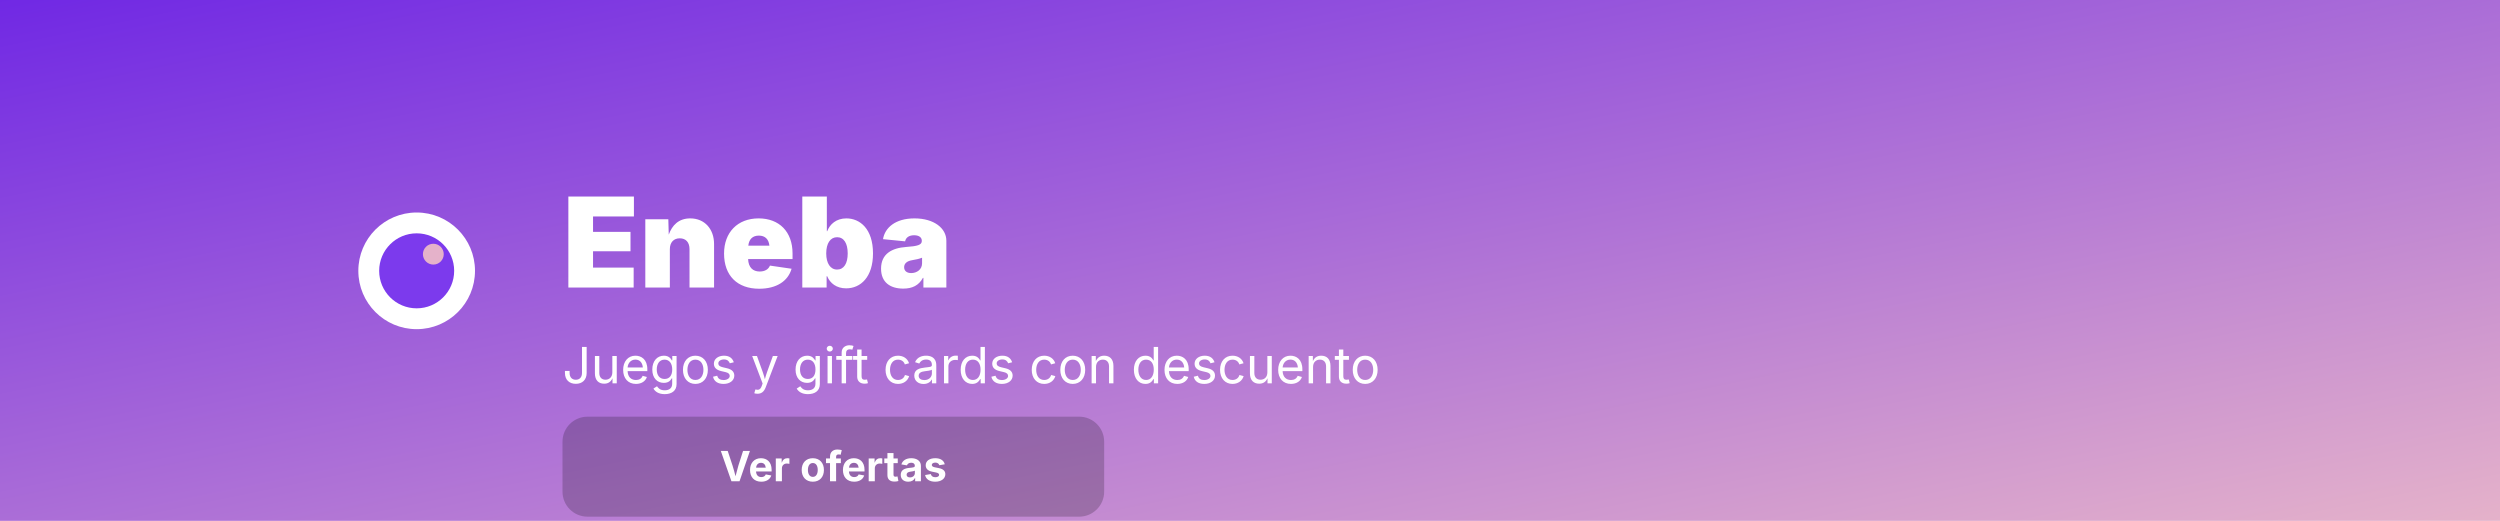
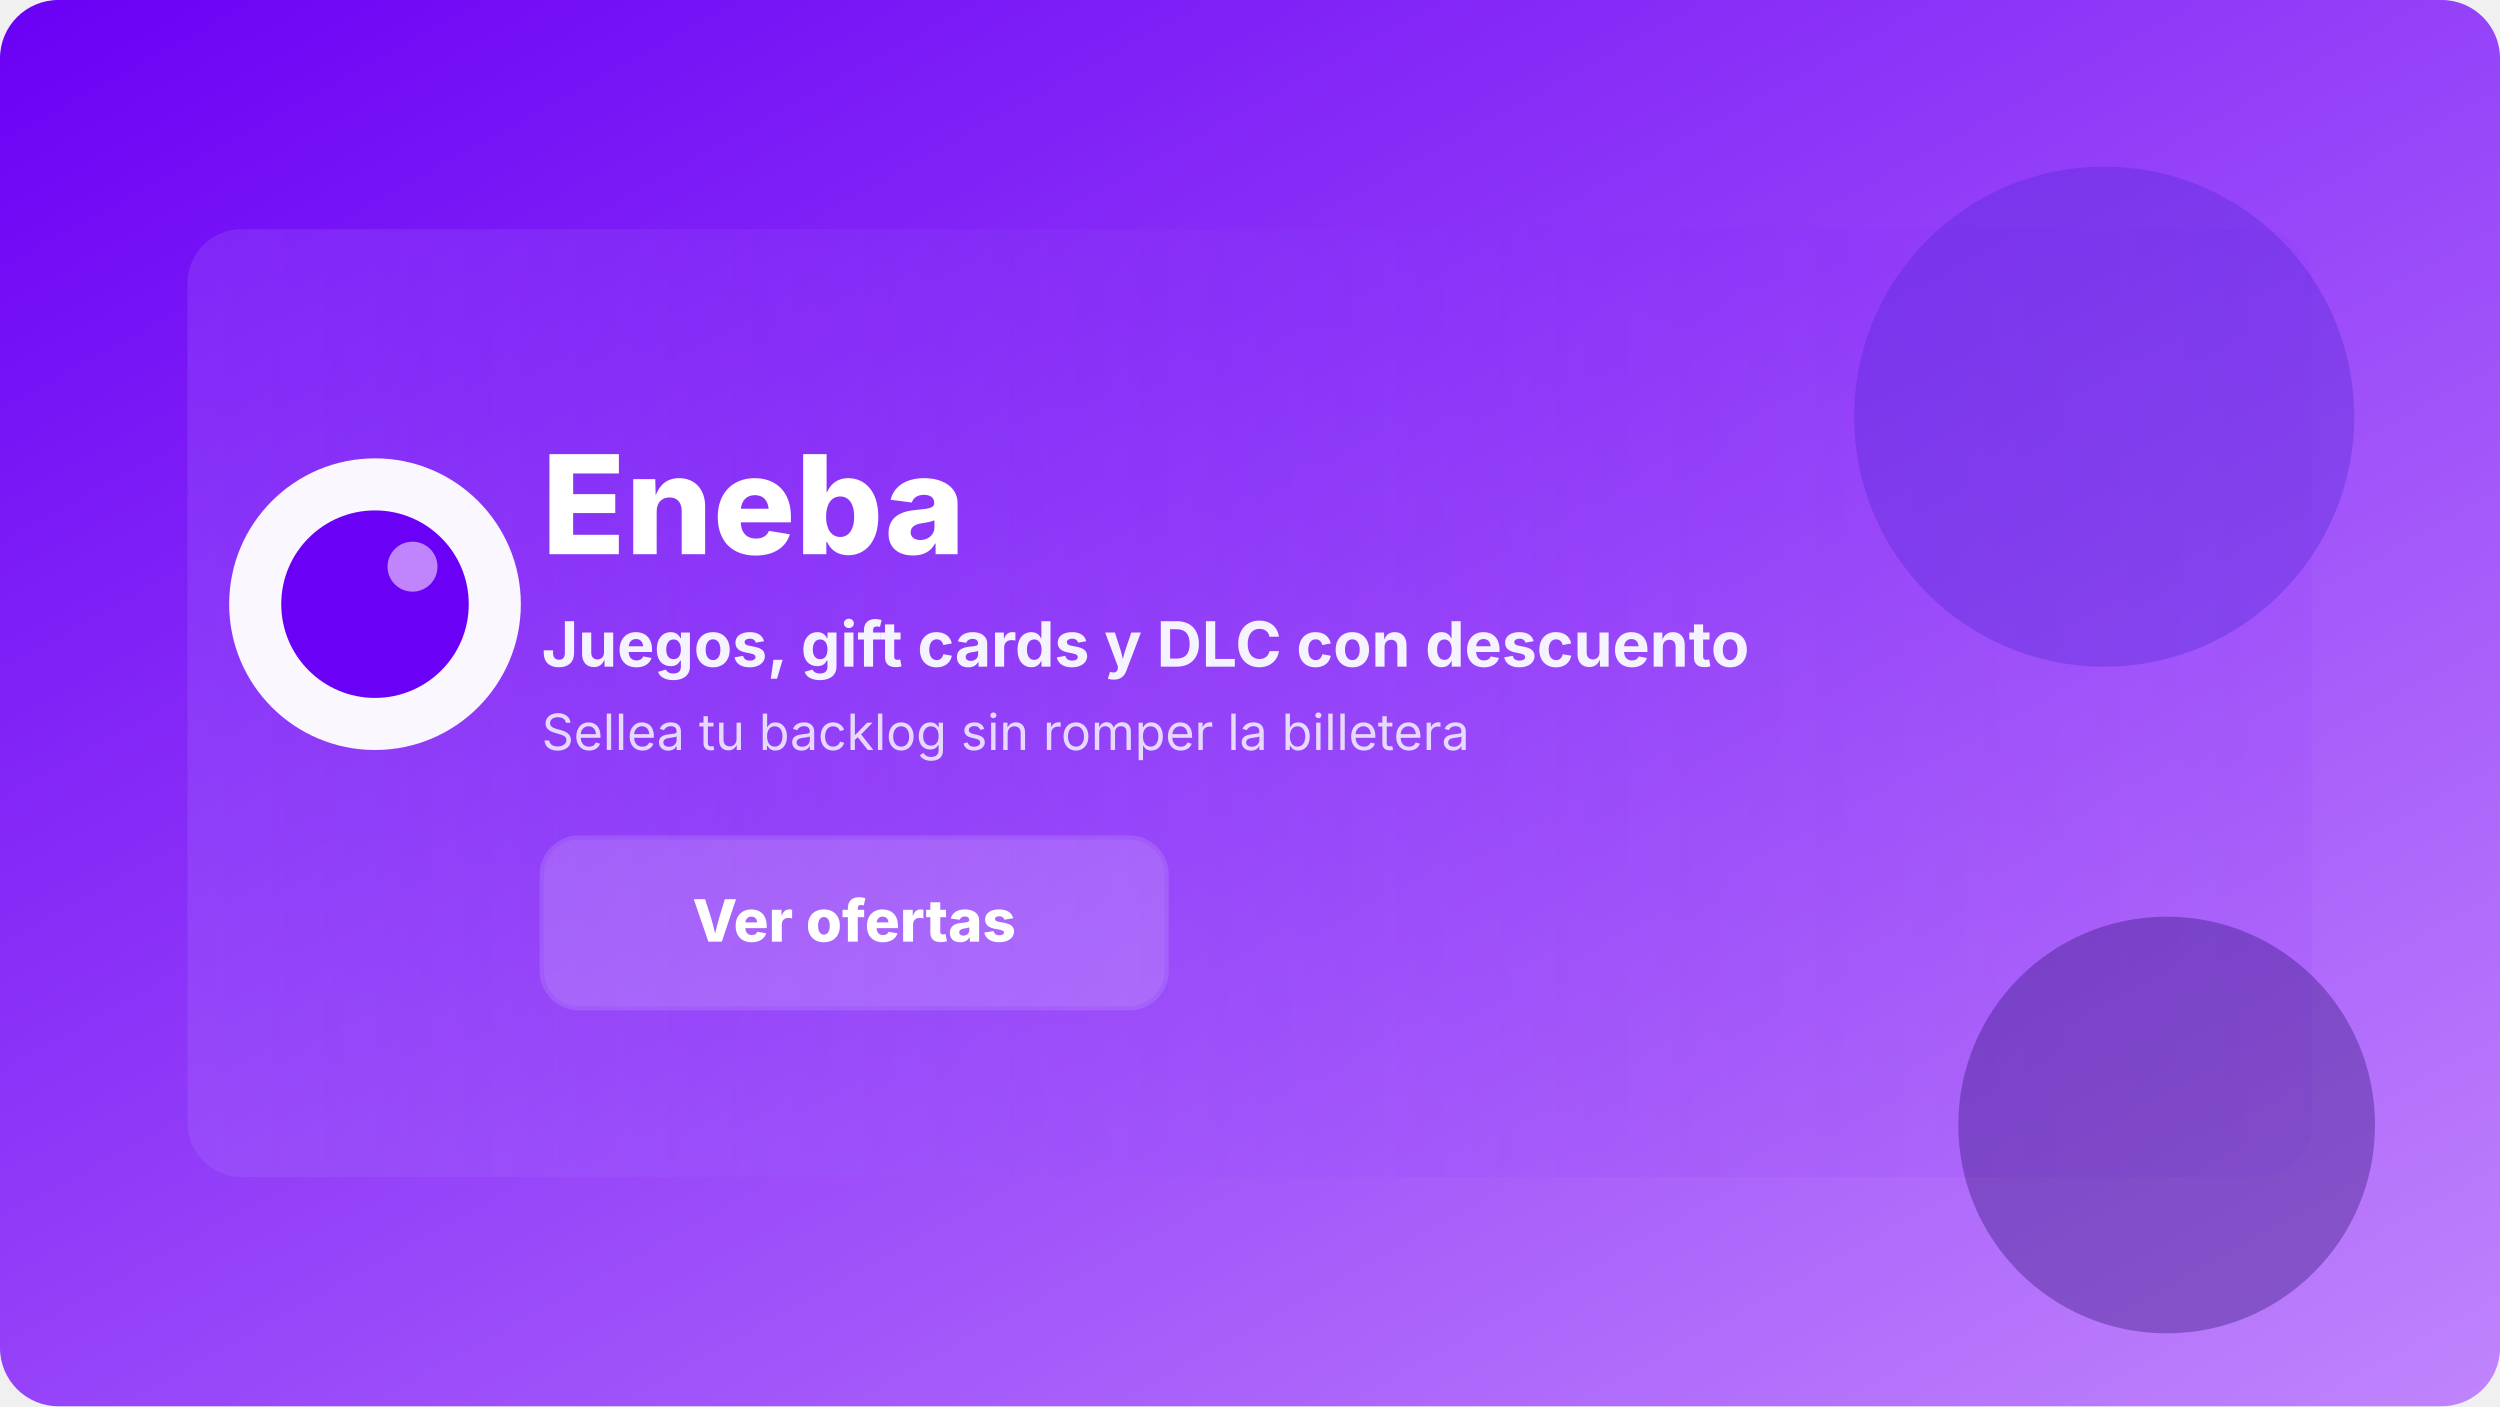
- <svg xmlns="http://www.w3.org/2000/svg" width="1200" height="250" viewBox="0 0 1200 250">
+ <svg xmlns="http://www.w3.org/2000/svg" width="1200" height="675" viewBox="0 0 1200 675" fill="none">
  <defs>
    <linearGradient id="enSup" x1="0" y1="0" x2="1" y2="1">
-       <stop offset="0%" stop-color="#7028e4" />
-       <stop offset="100%" stop-color="#e5b2ca" />
+       <stop offset="0%" stop-color="#6a00f5" />
+       <stop offset="100%" stop-color="#c084fc" />
+     </linearGradient>
+     <linearGradient id="enGlow" x1="0" y1="0" x2="1" y2="0">
+       <stop offset="0%" stop-color="#b388ff" stop-opacity="0.35" />
+       <stop offset="100%" stop-color="#6a00f5" stop-opacity="0.08" />
    </linearGradient>
  </defs>
-   <rect width="1200" height="250" fill="url(#enSup)" />
-   <circle cx="200" cy="130" r="28" fill="#ffffff" />
-   <circle cx="200" cy="130" r="18" fill="#7C3AED" />
-   <circle cx="208" cy="122" r="5" fill="#e5b2ca" />
-   <text x="270" y="138" font-size="60" font-family="Inter, Arial, sans-serif" fill="#ffffff" font-weight="900">Eneba</text>
-   <text x="270" y="184" font-size="24" font-family="Inter, Arial, sans-serif" fill="#ffffff">Juegos y gift cards con descuento</text>
-   <rect x="270" y="200" rx="12" ry="12" width="260" height="48" fill="#000" opacity="0.2" />
-   <text x="400" y="231" font-size="20" font-family="Inter, Arial, sans-serif" fill="#ffffff" font-weight="700" text-anchor="middle">Ver ofertas</text>
+   <rect width="1200" height="675" rx="28" fill="url(#enSup)" />
+   <rect x="90" y="110" width="1020" height="455" rx="26" fill="url(#enGlow)" opacity="0.55" />
+   <circle cx="1010" cy="200" r="120" fill="#5125d6" opacity="0.35" />
+   <circle cx="1040" cy="540" r="100" fill="#240b6c" opacity="0.35" />
+   <g transform="translate(110 220)">
+     <circle cx="70" cy="70" r="70" fill="#ffffff" opacity="0.96" />
+     <circle cx="70" cy="70" r="45" fill="#6a00f5" />
+     <circle cx="88" cy="52" r="12" fill="#c084fc" />
+   </g>
+   <text x="260" y="266" font-size="66" font-family="Inter, Arial, sans-serif" fill="#ffffff" font-weight="800">Eneba</text>
+   <text x="260" y="320" font-size="30" font-family="Inter, Arial, sans-serif" fill="#f5f3ff" font-weight="700">Juegos, gift cards y DLC con descuento</text>
+   <text x="260" y="360" font-size="24" font-family="Inter, Arial, sans-serif" fill="#efe9ff" opacity="0.9">Sellea tu backlog sin romper la billetera</text>
+   <rect x="260" y="402" rx="18" ry="18" width="300" height="82" fill="#ffffff" opacity="0.17" stroke="#d7c7ff" stroke-width="2" />
+   <text x="410" y="452" font-size="28" font-family="Inter, Arial, sans-serif" fill="#ffffff" font-weight="800" text-anchor="middle">Ver ofertas</text>
</svg>
